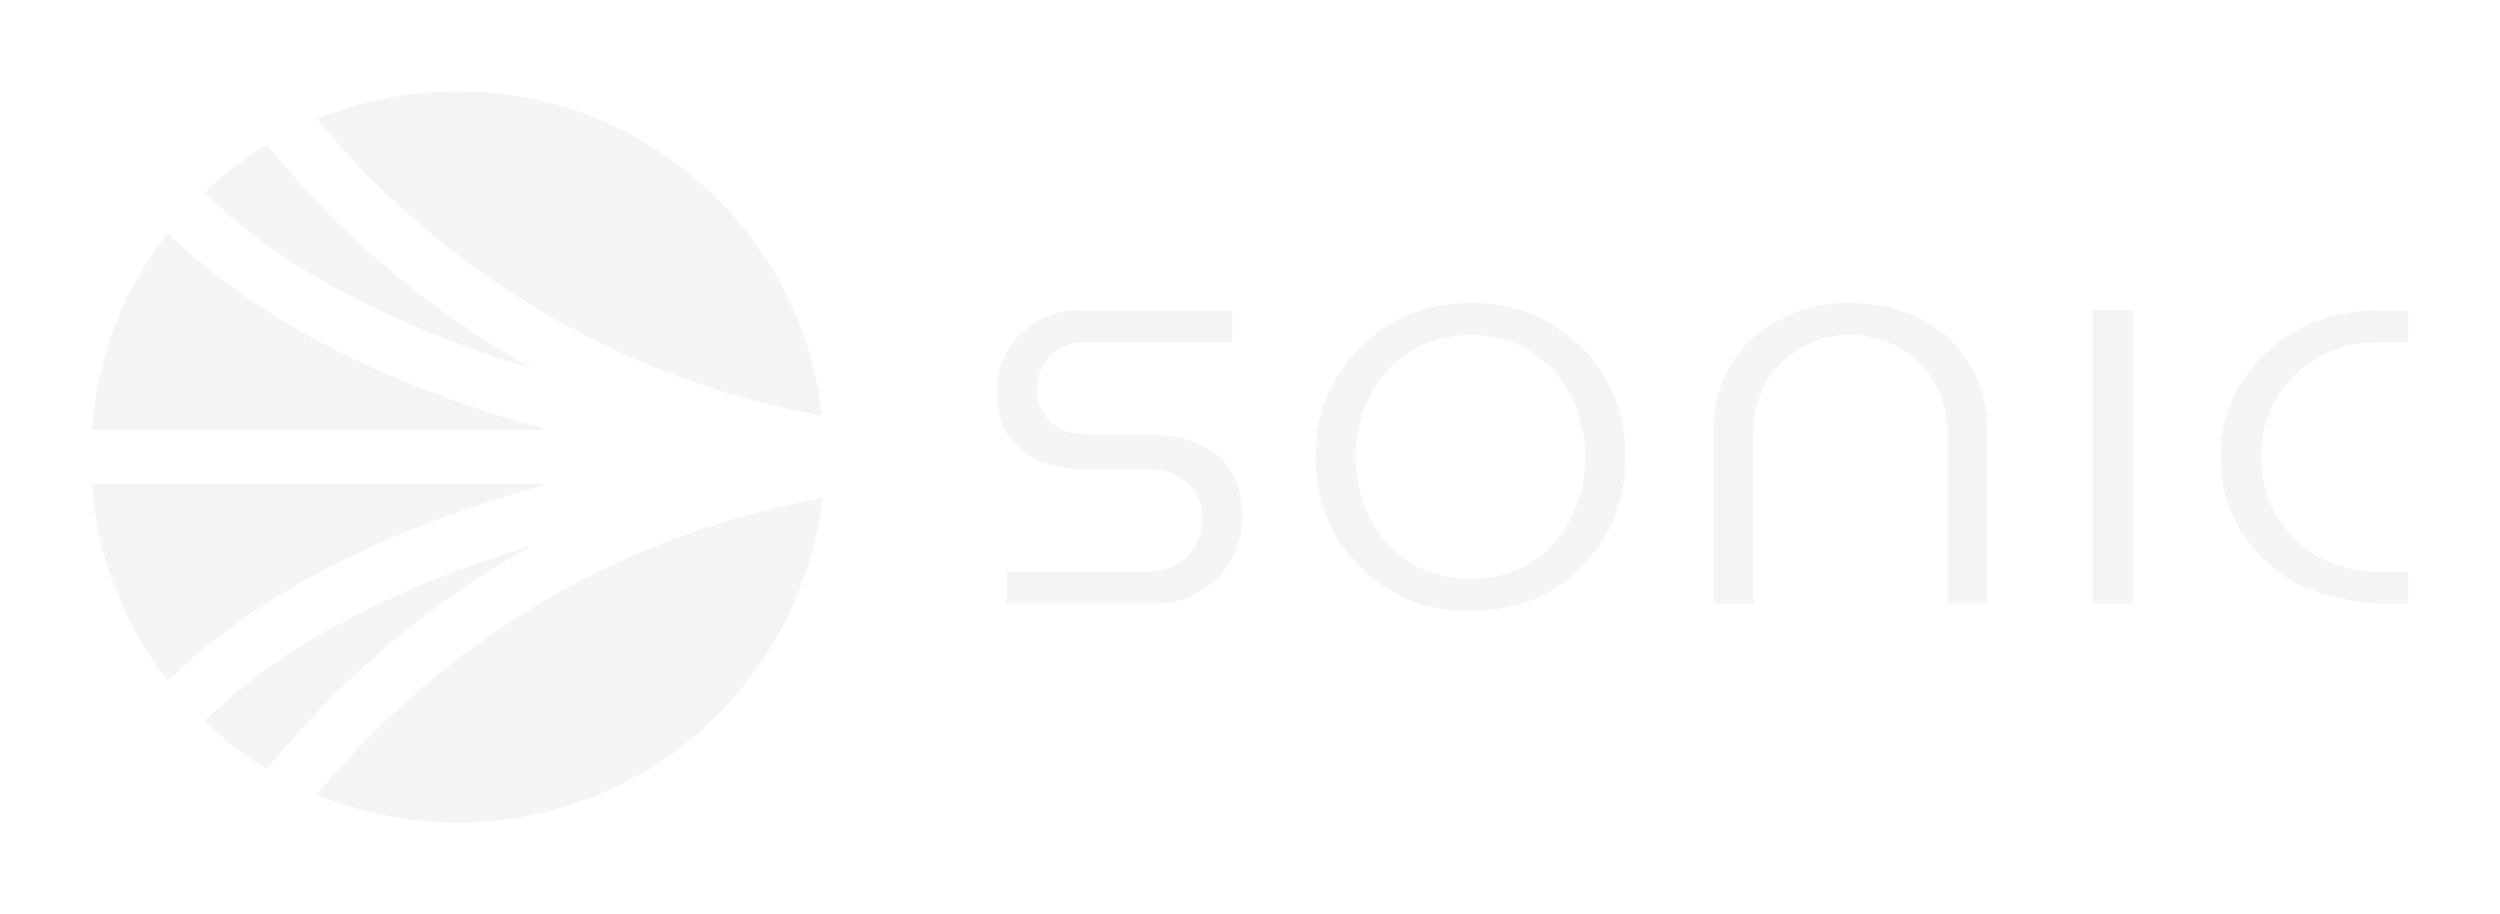
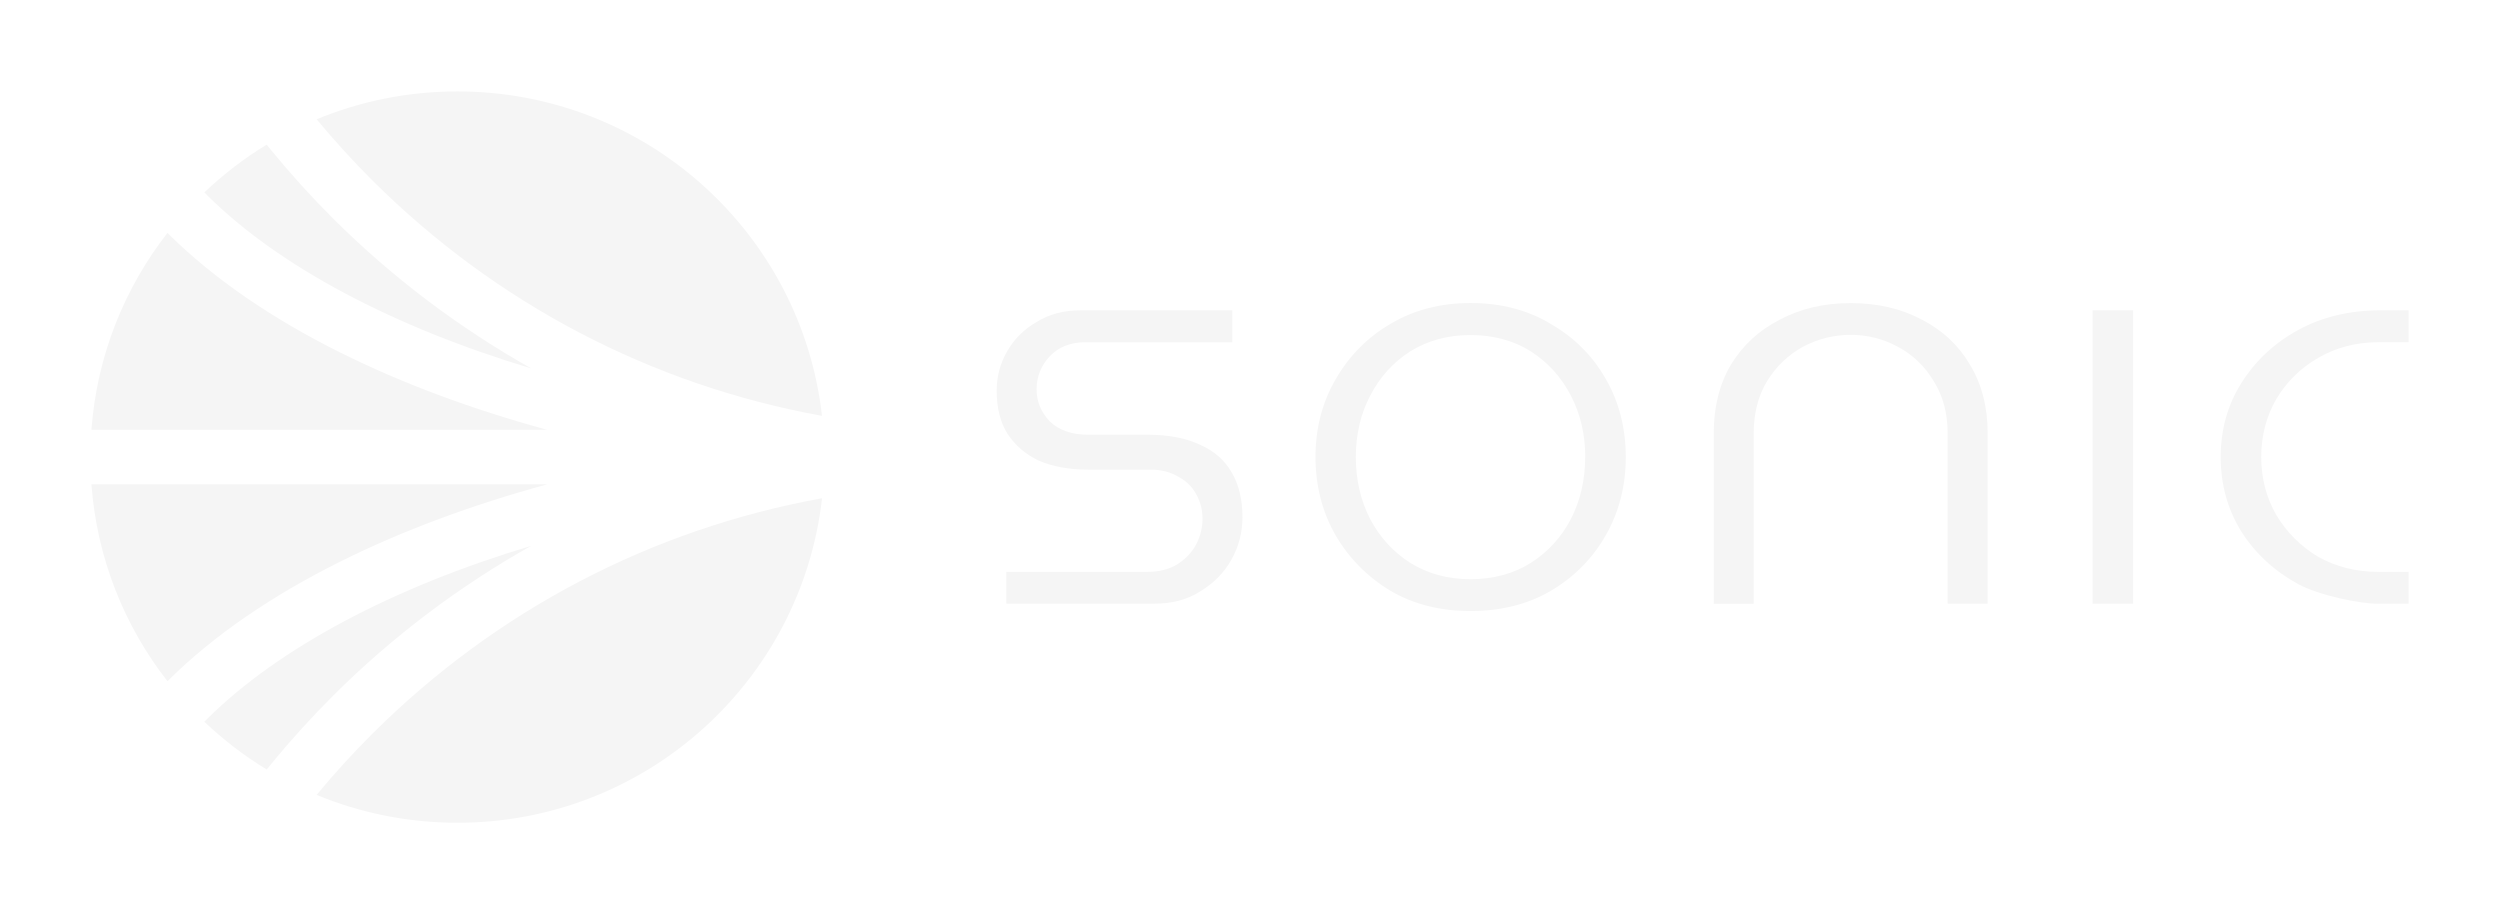
- <svg xmlns="http://www.w3.org/2000/svg" viewBox="-.122 0 847.972 309.99">
-   <g fill="#F5F5F5">
-     <path d="M406.92 150.81h-.02c-4.69-2.25-10.67-3.4-17.78-3.4h-20.23c-5.39 0-9.7-1.5-12.78-4.39l-.15-.15c-3.01-3.17-4.46-6.74-4.46-10.91s1.5-8.02 4.46-11.14c2.98-3.17 7.07-4.77 12.11-4.77h49.78v-10.81h-51.63c-5.61 0-10.43 1.3-14.74 3.95 -4.31 2.52-7.57 5.77-9.95 9.91 -2.38 4.15-3.56 8.54-3.56 13.46 0 5.77 1.23 10.66 3.68 14.56 2.63 3.97 6.12 6.94 10.65 9.11 4.71 2 10.3 3.02 16.59 3.02h21.28c3.58 0 6.77.82 9.47 2.45 2.76 1.47 4.81 3.57 6.17 6.24 1.33 2.5 1.95 5.04 1.95 8.02 0 2.98-.73 5.97-2.18 8.69 -1.45 2.75-3.68 5.04-6.59 6.84 -2.73 1.62-6.07 2.42-9.85 2.42h-47.9v10.79h50.18c6.01 0 11.08-1.35 15.51-4.12 4.61-2.8 8.07-6.29 10.6-10.74 2.56-4.57 3.78-9.31 3.78-14.51 0-6.04-1.28-11.21-3.76-15.31 -2.33-4.04-5.82-7.07-10.63-9.21Z" />
-     <path d="M525.77 109.81v-.03 0c-7.77-4.66-16.89-7.03-27.09-7.03s-19.3 2.37-27.12 7.04c-7.8 4.52-14.06 10.84-18.62 18.78 -4.56 7.77-6.87 16.66-6.87 26.4 0 9.74 2.31 18.73 6.87 26.62 4.56 7.79 10.83 14.11 18.62 18.78 7.44 4.35 16.14 6.64 25.82 6.82h1.3c10.2.02 19.3-2.25 27.09-6.79 7.95-4.67 14.21-10.99 18.65-18.75 4.56-7.92 6.87-16.88 6.87-26.64 0-9.76-2.31-18.88-6.87-26.65 -4.44-7.77-10.7-14.01-18.65-18.55Zm11.75 45.21V155c0 7.69-1.63 14.76-4.86 21.03 -3.23 6.17-7.79 11.14-13.53 14.81 -5.72 3.65-12.81 5.57-20.48 5.57s-14.54-1.87-20.48-5.57c-5.74-3.67-10.3-8.66-13.56-14.83 -3.21-6.24-4.86-13.31-4.86-21 0-7.69 1.63-14.68 4.86-20.8 3.23-6.32 7.82-11.39 13.59-15.06 5.91-3.7 12.81-5.54 20.45-5.54 7.64 0 14.66 1.87 20.48 5.57 5.77 3.7 10.33 8.74 13.56 15.01 3.21 6.14 4.86 13.13 4.86 20.83h-.03Z" />
-     <path d="M651.65 108.36l-.02.03h.01c-6.87-3.71-14.96-5.61-24.09-5.61 -9.13 0-17.12 1.9-24.14 5.67 -7.04 3.62-12.43 8.62-16.47 15.21 -3.86 6.54-5.82 14.31-5.82 23.1v57.98h13.54v-57.78c0-6.79 1.53-12.76 4.54-17.71 3.11-5.04 7.22-8.96 12.21-11.69 5.06-2.67 10.48-4.02 16.14-4.02s11.03 1.35 15.94 4.02c5.09 2.7 9.2 6.62 12.23 11.71 3.13 4.94 4.71 10.86 4.71 17.65v57.78h13.56v-57.98c0-8.76-2.03-16.56-6.02-23.1 -3.91-6.62-9.25-11.59-16.32-15.26Z" />
-     <path d="M709.58 105.23h13.74v99.49h-13.74Z" />
-     <path d="M806.46 116.04h10.28v-10.81h-9.65c-10.35 0-19.73 2.25-27.8 6.67 -8.07 4.4-14.54 10.46-19.25 17.98 -4.66 7.34-7.02 15.78-7.02 25.1 0 9.32 2.36 17.8 7.02 25.3 4.69 7.39 11.18 13.36 19.25 17.78 7.07 3.84 20.91 6.67 27.1 6.67h10.35v-10.81h-10.28c-7.47 0-14.34-1.72-20.4-5.12 -5.87-3.52-10.65-8.29-14.19-14.16 -3.38-5.89-5.11-12.51-5.11-19.68s1.73-13.81 5.14-19.7c3.51-5.84 8.3-10.54 14.19-13.91v0c6.04-3.51 12.87-5.31 20.37-5.31Z" />
-     <path d="M786.09 121.38l0-.03 -.01.01 .01.02Z" />
-     <path d="M180.14 185.07l.03-.02s-.03.02-.05.03c.01 0 .02 0 .03 0v0Z" />
-     <path d="M180.12 185.08c-46.81 14.06-85.52 34.57-109.77 58.59l-1.07 1.07c6.45 6.1 13.52 11.56 21.16 16.2l1.64-2.01c6.62-8.09 13.72-15.9 21.11-23.26 19.83-19.76 42.51-36.86 66.93-50.59Z" />
-     <path d="M185.53 164.24H31c1.87 25.07 11.18 48.06 25.79 66.76l.67-.67c15.01-14.81 34.55-28.27 58.12-40 20.66-10.29 44.38-19.12 69.95-26.09Z" />
-     <path d="M126.29 61.2c41.89 41.74 94.61 69.34 152.44 79.81C271.76 79.13 219.09 31 155.09 31c-16.9-.001-33.01 3.37-47.72 9.45 5.97 7.19 12.35 14.19 18.92 20.76v0Z" />
-     <path d="M70.35 66.31c24.25 24.06 62.98 44.54 109.8 58.63 -24.44-13.76-47.14-30.85-66.98-50.62 -7.37-7.34-14.46-15.15-21.11-23.26l-1.64-2.01c-7.64 4.64-14.71 10.09-21.13 16.19l1.07 1.07h-.01Z" />
-     <path d="M126.29 248.78c-6.6 6.57-12.97 13.57-18.92 20.76 14.69 6.08 30.82 9.45 47.72 9.45 64 0 116.67-48.14 123.66-110.04 -57.82 10.47-110.54 38.07-152.44 79.81l-.02.02Z" />
-     <path d="M115.55 119.62v.02C92 107.91 72.47 94.44 57.46 79.65l-.67-.67C42.18 97.68 32.87 120.67 31 145.74h154.5c-25.56-6.97-49.26-15.8-69.95-26.12Z" />
-   </g>
+ <svg xmlns="http://www.w3.org/2000/svg" id="Layer_1" data-name="Layer 1" viewBox="0 0 847.73 309.99">
+   <defs>
+     <style>
+       .cls-1 {
+         fill: #f5f5f5;
+       }
+     </style>
+   </defs>
+   <path class="cls-1" d="M406.92,150.81h-.02c-4.69-2.25-10.67-3.4-17.78-3.4h-20.23c-5.39,0-9.7-1.5-12.78-4.39l-.15-.15c-3.01-3.17-4.46-6.74-4.46-10.91s1.5-8.02,4.46-11.14c2.98-3.17,7.07-4.77,12.11-4.77h49.78v-10.81h-51.63c-5.61,0-10.43,1.3-14.74,3.95-4.31,2.52-7.57,5.77-9.95,9.91-2.38,4.15-3.56,8.54-3.56,13.46,0,5.77,1.23,10.66,3.68,14.56,2.63,3.97,6.12,6.94,10.65,9.11,4.71,2,10.3,3.02,16.59,3.02h21.28c3.58,0,6.77.82,9.47,2.45,2.76,1.47,4.81,3.57,6.17,6.24,1.33,2.5,1.95,5.04,1.95,8.02s-.73,5.97-2.18,8.69c-1.45,2.75-3.68,5.04-6.59,6.84-2.73,1.62-6.07,2.42-9.85,2.42h-47.9v10.79h50.18c6.01,0,11.08-1.35,15.51-4.12,4.61-2.8,8.07-6.29,10.6-10.74,2.56-4.57,3.78-9.31,3.78-14.51,0-6.04-1.28-11.21-3.76-15.31-2.33-4.04-5.82-7.07-10.63-9.21Z" />
+   <path class="cls-1" d="M525.77,109.81v-.03h0c-7.77-4.66-16.89-7.03-27.09-7.03s-19.3,2.37-27.12,7.04c-7.8,4.52-14.06,10.84-18.62,18.78-4.56,7.77-6.87,16.66-6.87,26.4s2.31,18.73,6.87,26.62c4.56,7.79,10.83,14.11,18.62,18.78,7.44,4.35,16.14,6.64,25.82,6.82h1.3c10.2.02,19.3-2.25,27.09-6.79,7.95-4.67,14.21-10.99,18.65-18.75,4.56-7.92,6.87-16.88,6.87-26.64s-2.31-18.88-6.87-26.65c-4.44-7.77-10.7-14.01-18.65-18.55ZM537.52,155.02v-.02c0,7.69-1.63,14.76-4.86,21.03-3.23,6.17-7.79,11.14-13.53,14.81-5.72,3.65-12.81,5.57-20.48,5.57s-14.54-1.87-20.48-5.57c-5.74-3.67-10.3-8.66-13.56-14.83-3.21-6.24-4.86-13.31-4.86-21s1.63-14.68,4.86-20.8c3.23-6.32,7.82-11.39,13.59-15.06,5.91-3.7,12.81-5.54,20.45-5.54s14.66,1.87,20.48,5.57c5.77,3.7,10.33,8.74,13.56,15.01,3.21,6.14,4.86,13.13,4.86,20.83h-.03Z" />
+   <path class="cls-1" d="M651.65,108.36l-.02.03h.01c-6.87-3.71-14.96-5.61-24.09-5.61s-17.12,1.9-24.14,5.67c-7.04,3.62-12.43,8.62-16.47,15.21-3.86,6.54-5.82,14.31-5.82,23.1v57.98h13.54v-57.78c0-6.79,1.53-12.76,4.54-17.71,3.11-5.04,7.22-8.96,12.21-11.69,5.06-2.67,10.48-4.02,16.14-4.02s11.03,1.35,15.94,4.02c5.09,2.7,9.2,6.62,12.23,11.71,3.13,4.94,4.71,10.86,4.71,17.65v57.78h13.56v-57.98c0-8.76-2.03-16.56-6.02-23.1-3.91-6.62-9.25-11.59-16.32-15.26Z" />
+   <rect class="cls-1" x="709.58" y="105.23" width="13.74" height="99.49" />
+   <path class="cls-1" d="M806.46,116.04h10.28v-10.81h-9.65c-10.35,0-19.73,2.25-27.8,6.67-8.07,4.4-14.54,10.46-19.25,17.98-4.66,7.34-7.02,15.78-7.02,25.1s2.36,17.8,7.02,25.3c4.69,7.39,11.18,13.36,19.25,17.78,7.07,3.84,20.91,6.67,27.1,6.67h10.35v-10.81h-10.28c-7.47,0-14.34-1.72-20.4-5.12-5.87-3.52-10.65-8.29-14.19-14.16-3.38-5.89-5.11-12.51-5.11-19.68s1.73-13.81,5.14-19.7c3.51-5.84,8.3-10.54,14.19-13.91h0c6.04-3.51,12.87-5.31,20.37-5.31Z" />
+   <polygon class="cls-1" points="786.09 121.38 786.09 121.35 786.08 121.36 786.09 121.38" />
+   <path class="cls-1" d="M180.14,185.07l.03-.02s-.03.02-.05.03c.01,0,.02,0,.03,0h0Z" />
+   <path class="cls-1" d="M180.12,185.08c-46.81,14.06-85.52,34.57-109.77,58.59l-1.07,1.07c6.45,6.1,13.52,11.56,21.16,16.2l1.64-2.01c6.62-8.09,13.72-15.9,21.11-23.26,19.83-19.76,42.51-36.86,66.93-50.59Z" />
+   <path class="cls-1" d="M185.53,164.24H31c1.87,25.07,11.18,48.06,25.79,66.76l.67-.67c15.01-14.81,34.55-28.27,58.12-40,20.66-10.29,44.38-19.12,69.95-26.09Z" />
+   <path class="cls-1" d="M126.29,61.2c41.89,41.74,94.61,69.34,152.44,79.81-6.97-61.88-59.64-110.01-123.64-110.01-16.9,0-33.01,3.37-47.72,9.45,5.97,7.19,12.35,14.19,18.92,20.76h0Z" />
+   <path class="cls-1" d="M70.35,66.31c24.25,24.06,62.98,44.54,109.8,58.63-24.44-13.76-47.14-30.85-66.98-50.62-7.37-7.34-14.46-15.15-21.11-23.26l-1.64-2.01c-7.64,4.64-14.71,10.09-21.13,16.19l1.07,1.07h-.01Z" />
+   <path class="cls-1" d="M126.29,248.78c-6.6,6.57-12.97,13.57-18.92,20.76,14.69,6.08,30.82,9.45,47.72,9.45,64,0,116.67-48.14,123.66-110.04-57.82,10.47-110.54,38.07-152.44,79.81l-.02.02Z" />
+   <path class="cls-1" d="M115.55,119.62v.02c-23.55-11.73-43.08-25.2-58.09-39.99l-.67-.67c-14.61,18.7-23.92,41.69-25.79,66.76h154.5c-25.56-6.97-49.26-15.8-69.95-26.12Z" />
</svg>
